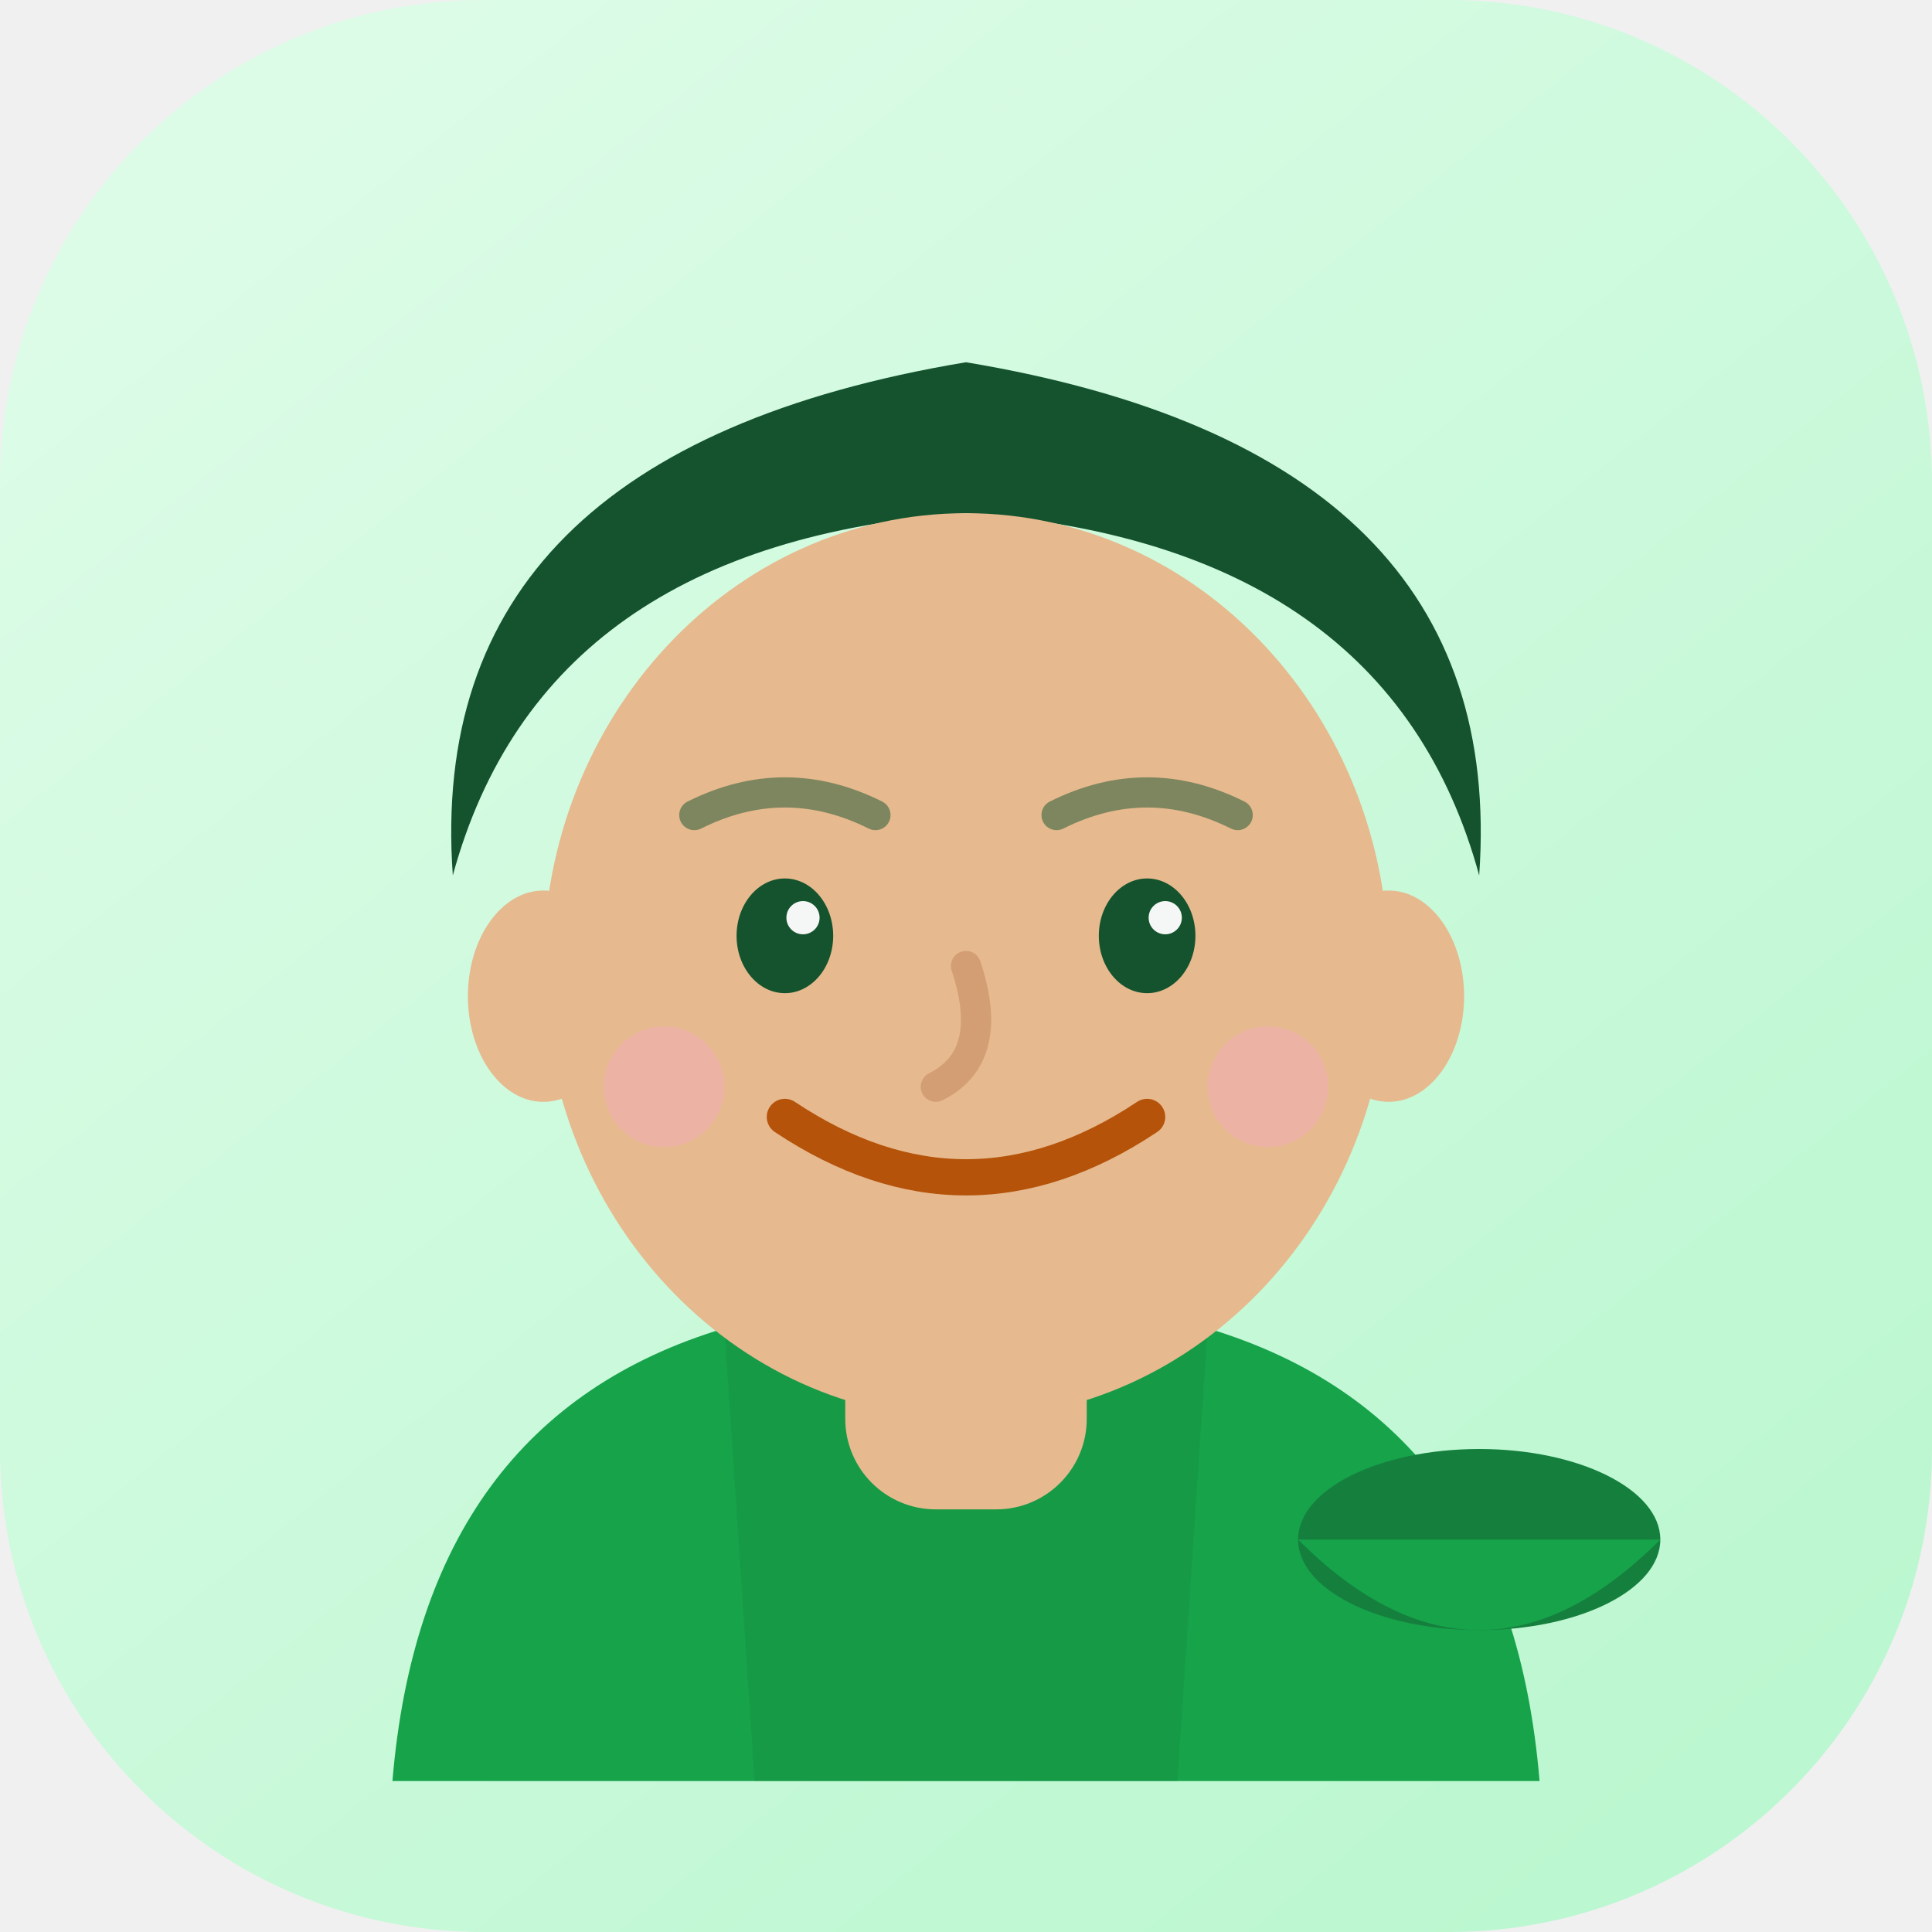
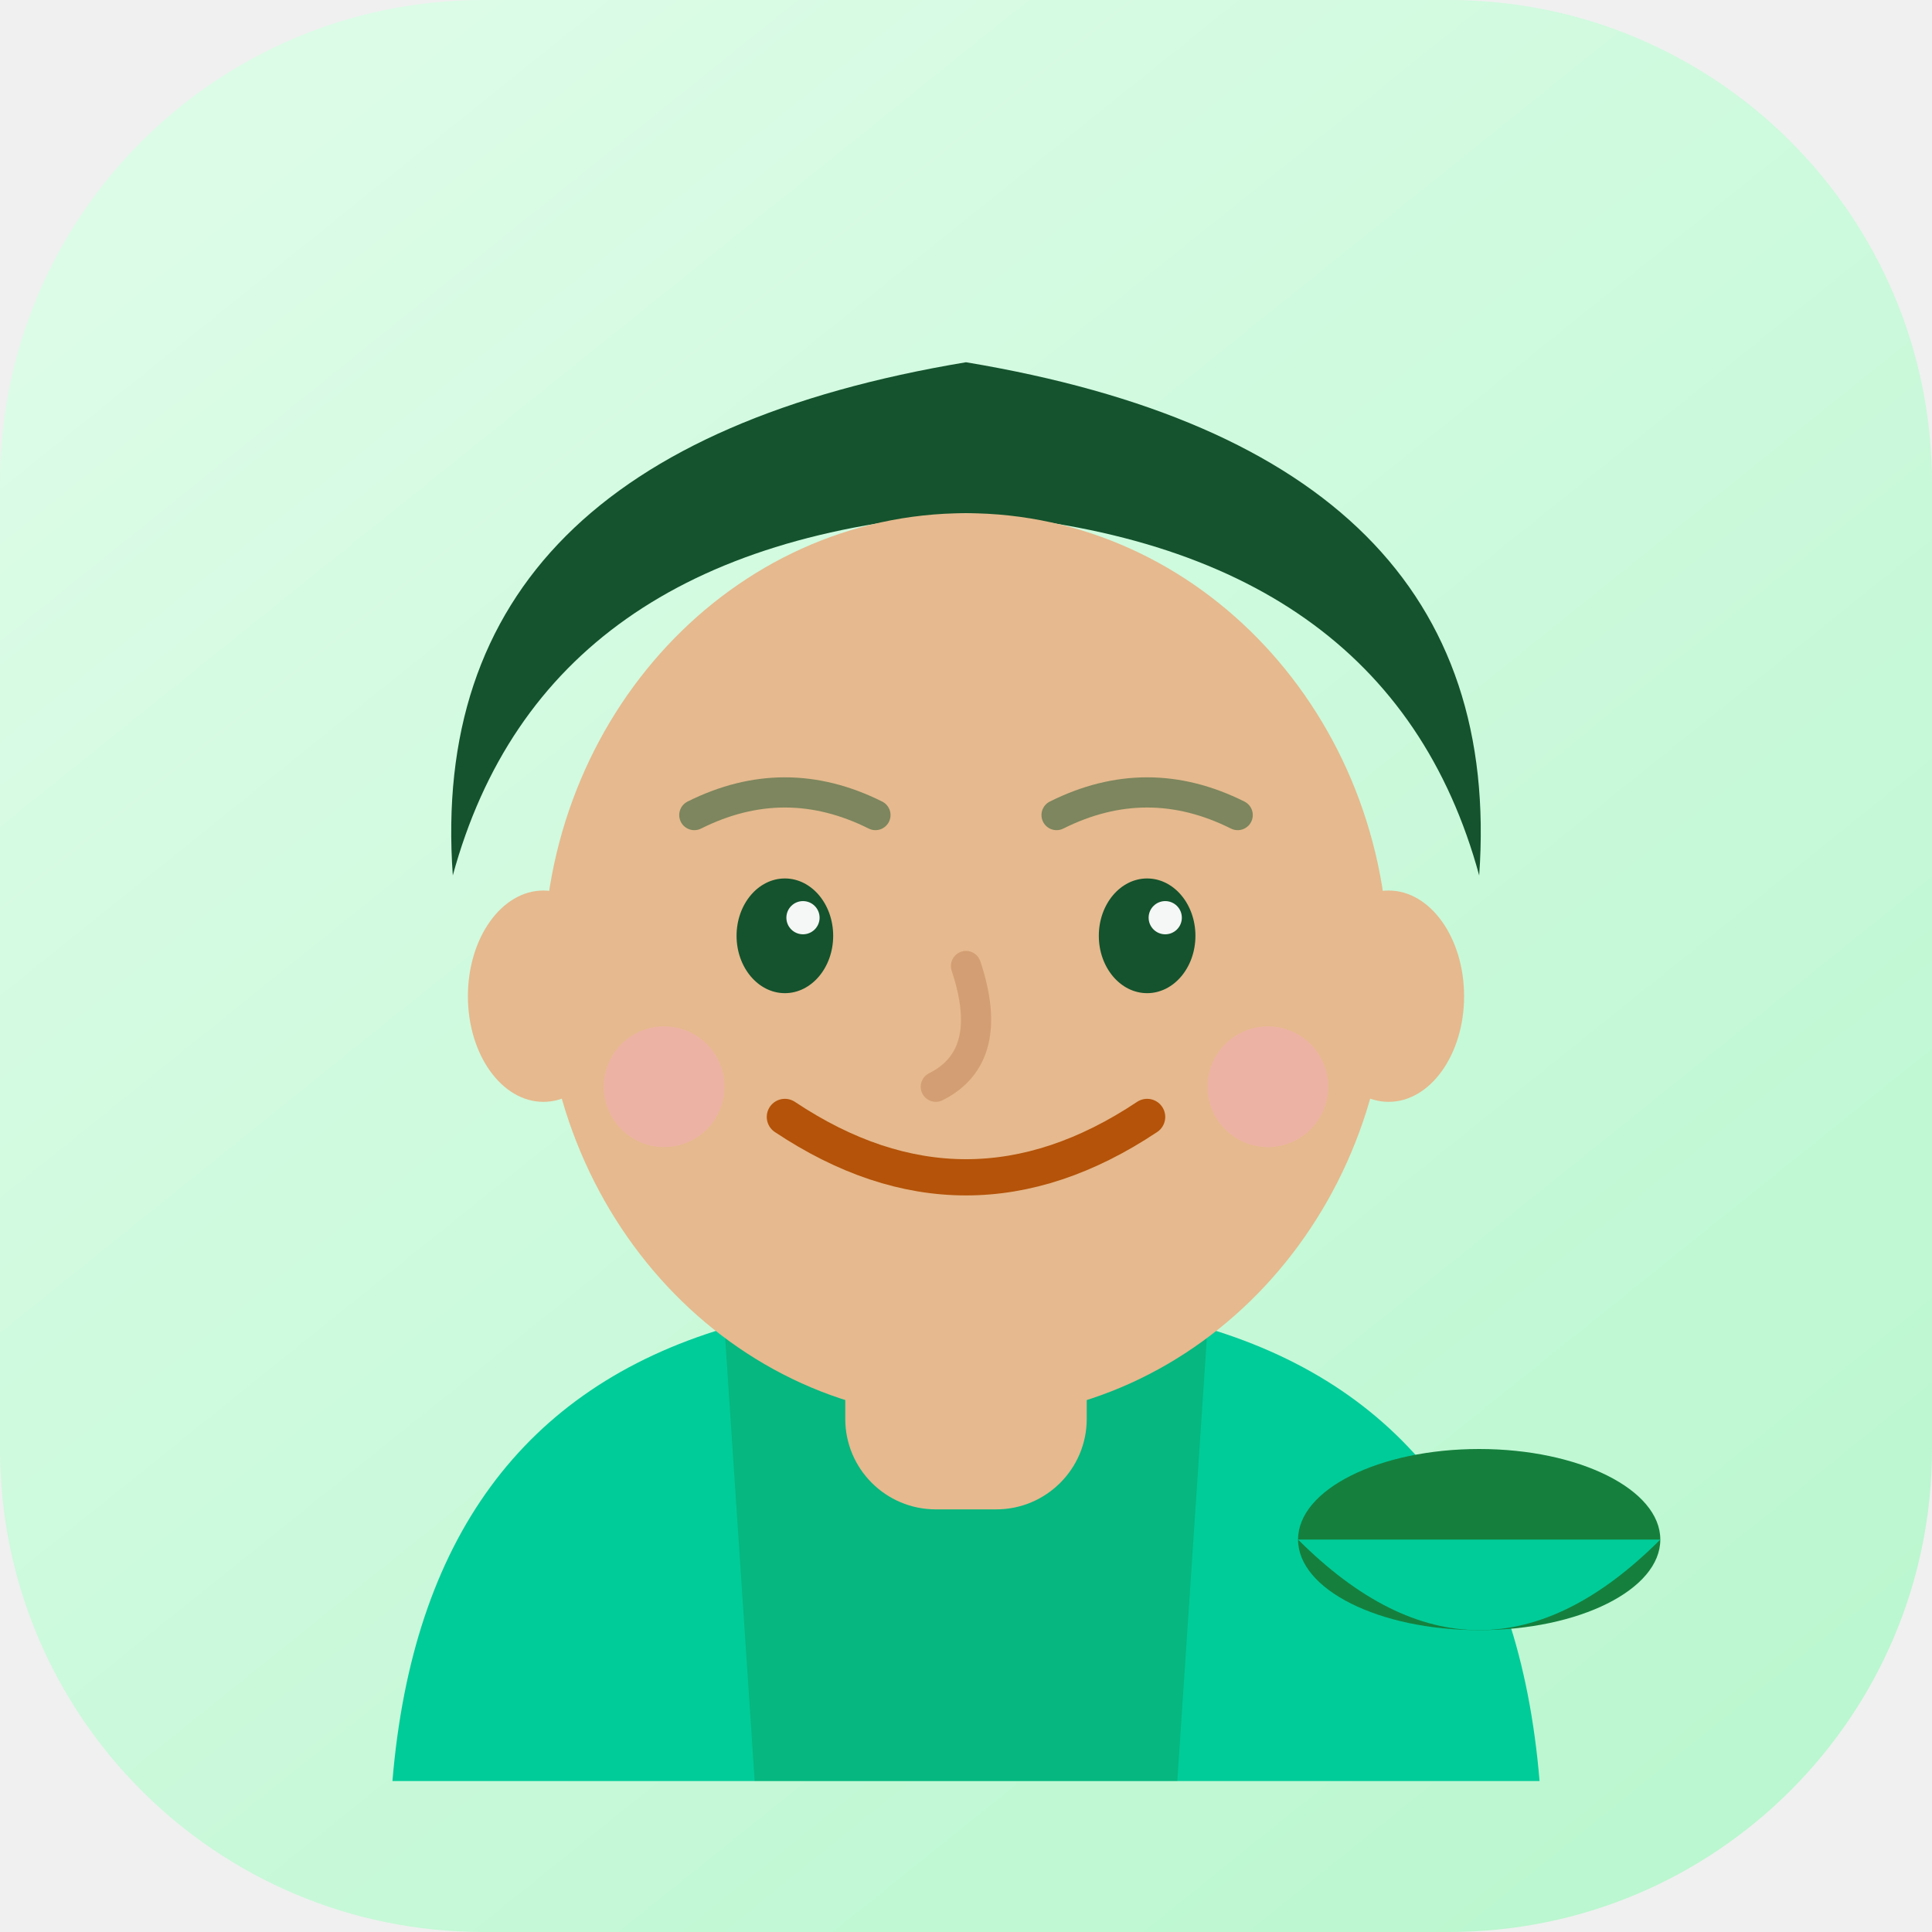
<svg xmlns="http://www.w3.org/2000/svg" viewBox="0 0 128 128" role="img" aria-label="scene-ecommerce">
  <defs>
    <linearGradient id="bg-scene-ecommerce" x1="20" y1="8" x2="110" y2="120" gradientUnits="userSpaceOnUse">
      <stop stop-color="#DCFCE7" />
      <stop offset="1" stop-color="#BBF7D0" />
    </linearGradient>
  </defs>
  <rect width="128" height="128" rx="32" fill="url(#bg-scene-ecommerce)" />
-   <path d="M26 118 Q28 94 48 88 Q64 84 80 88 Q100 94 102 118 Z" fill="#16A34A" />
+   <path d="M26 118 Q28 94 48 88 Q64 84 80 88 Q100 94 102 118 Z" fill="#0c9" />
  <path d="M48 88 Q64 96 80 88 L78 118 H50 Z" fill="#15803D" opacity="0.28" />
  <path d="M30 58 Q28 30 64 24 Q100 30 98 58 Q92 36 64 34 Q36 36 30 58Z" fill="#14532D" />
  <rect x="56" y="86" width="16" height="14" rx="6" fill="#E6B98E" />
  <ellipse cx="64" cy="64" rx="28" ry="30" fill="#E6B98E" />
  <ellipse cx="36" cy="66" rx="5" ry="7" fill="#E6B98E" />
  <ellipse cx="92" cy="66" rx="5" ry="7" fill="#E6B98E" />
  <ellipse cx="52" cy="62" rx="3.2" ry="3.8" fill="#14532D" />
  <ellipse cx="76" cy="62" rx="3.2" ry="3.8" fill="#14532D" />
  <circle cx="53.2" cy="60.8" r="1.1" fill="#fff" opacity="0.95" />
  <circle cx="77.2" cy="60.8" r="1.1" fill="#fff" opacity="0.95" />
  <path d="M46 54 Q52 51 58 54" fill="none" stroke="#14532D" stroke-width="2" stroke-linecap="round" opacity="0.5" />
  <path d="M70 54 Q76 51 82 54" fill="none" stroke="#14532D" stroke-width="2" stroke-linecap="round" opacity="0.5" />
  <path d="M64 64 Q66 70 62 72" fill="none" stroke="#C08457" stroke-width="2" stroke-linecap="round" opacity="0.5" />
  <path d="M52 74 Q64 82 76 74" fill="none" stroke="#B45309" stroke-width="2.4" stroke-linecap="round" />
  <circle cx="44" cy="72" r="4" fill="#F9A8D4" opacity="0.32" />
  <circle cx="84" cy="72" r="4" fill="#F9A8D4" opacity="0.32" />
  <g transform="translate(86,92)">
    <ellipse cx="12" cy="10" rx="12" ry="6" fill="#15803D" />
-     <path d="M0 10 Q12 22 24 10" fill="#16A34A" />
+     <path d="M0 10 Q12 22 24 10" fill="#0c9" />
  </g>
</svg>
